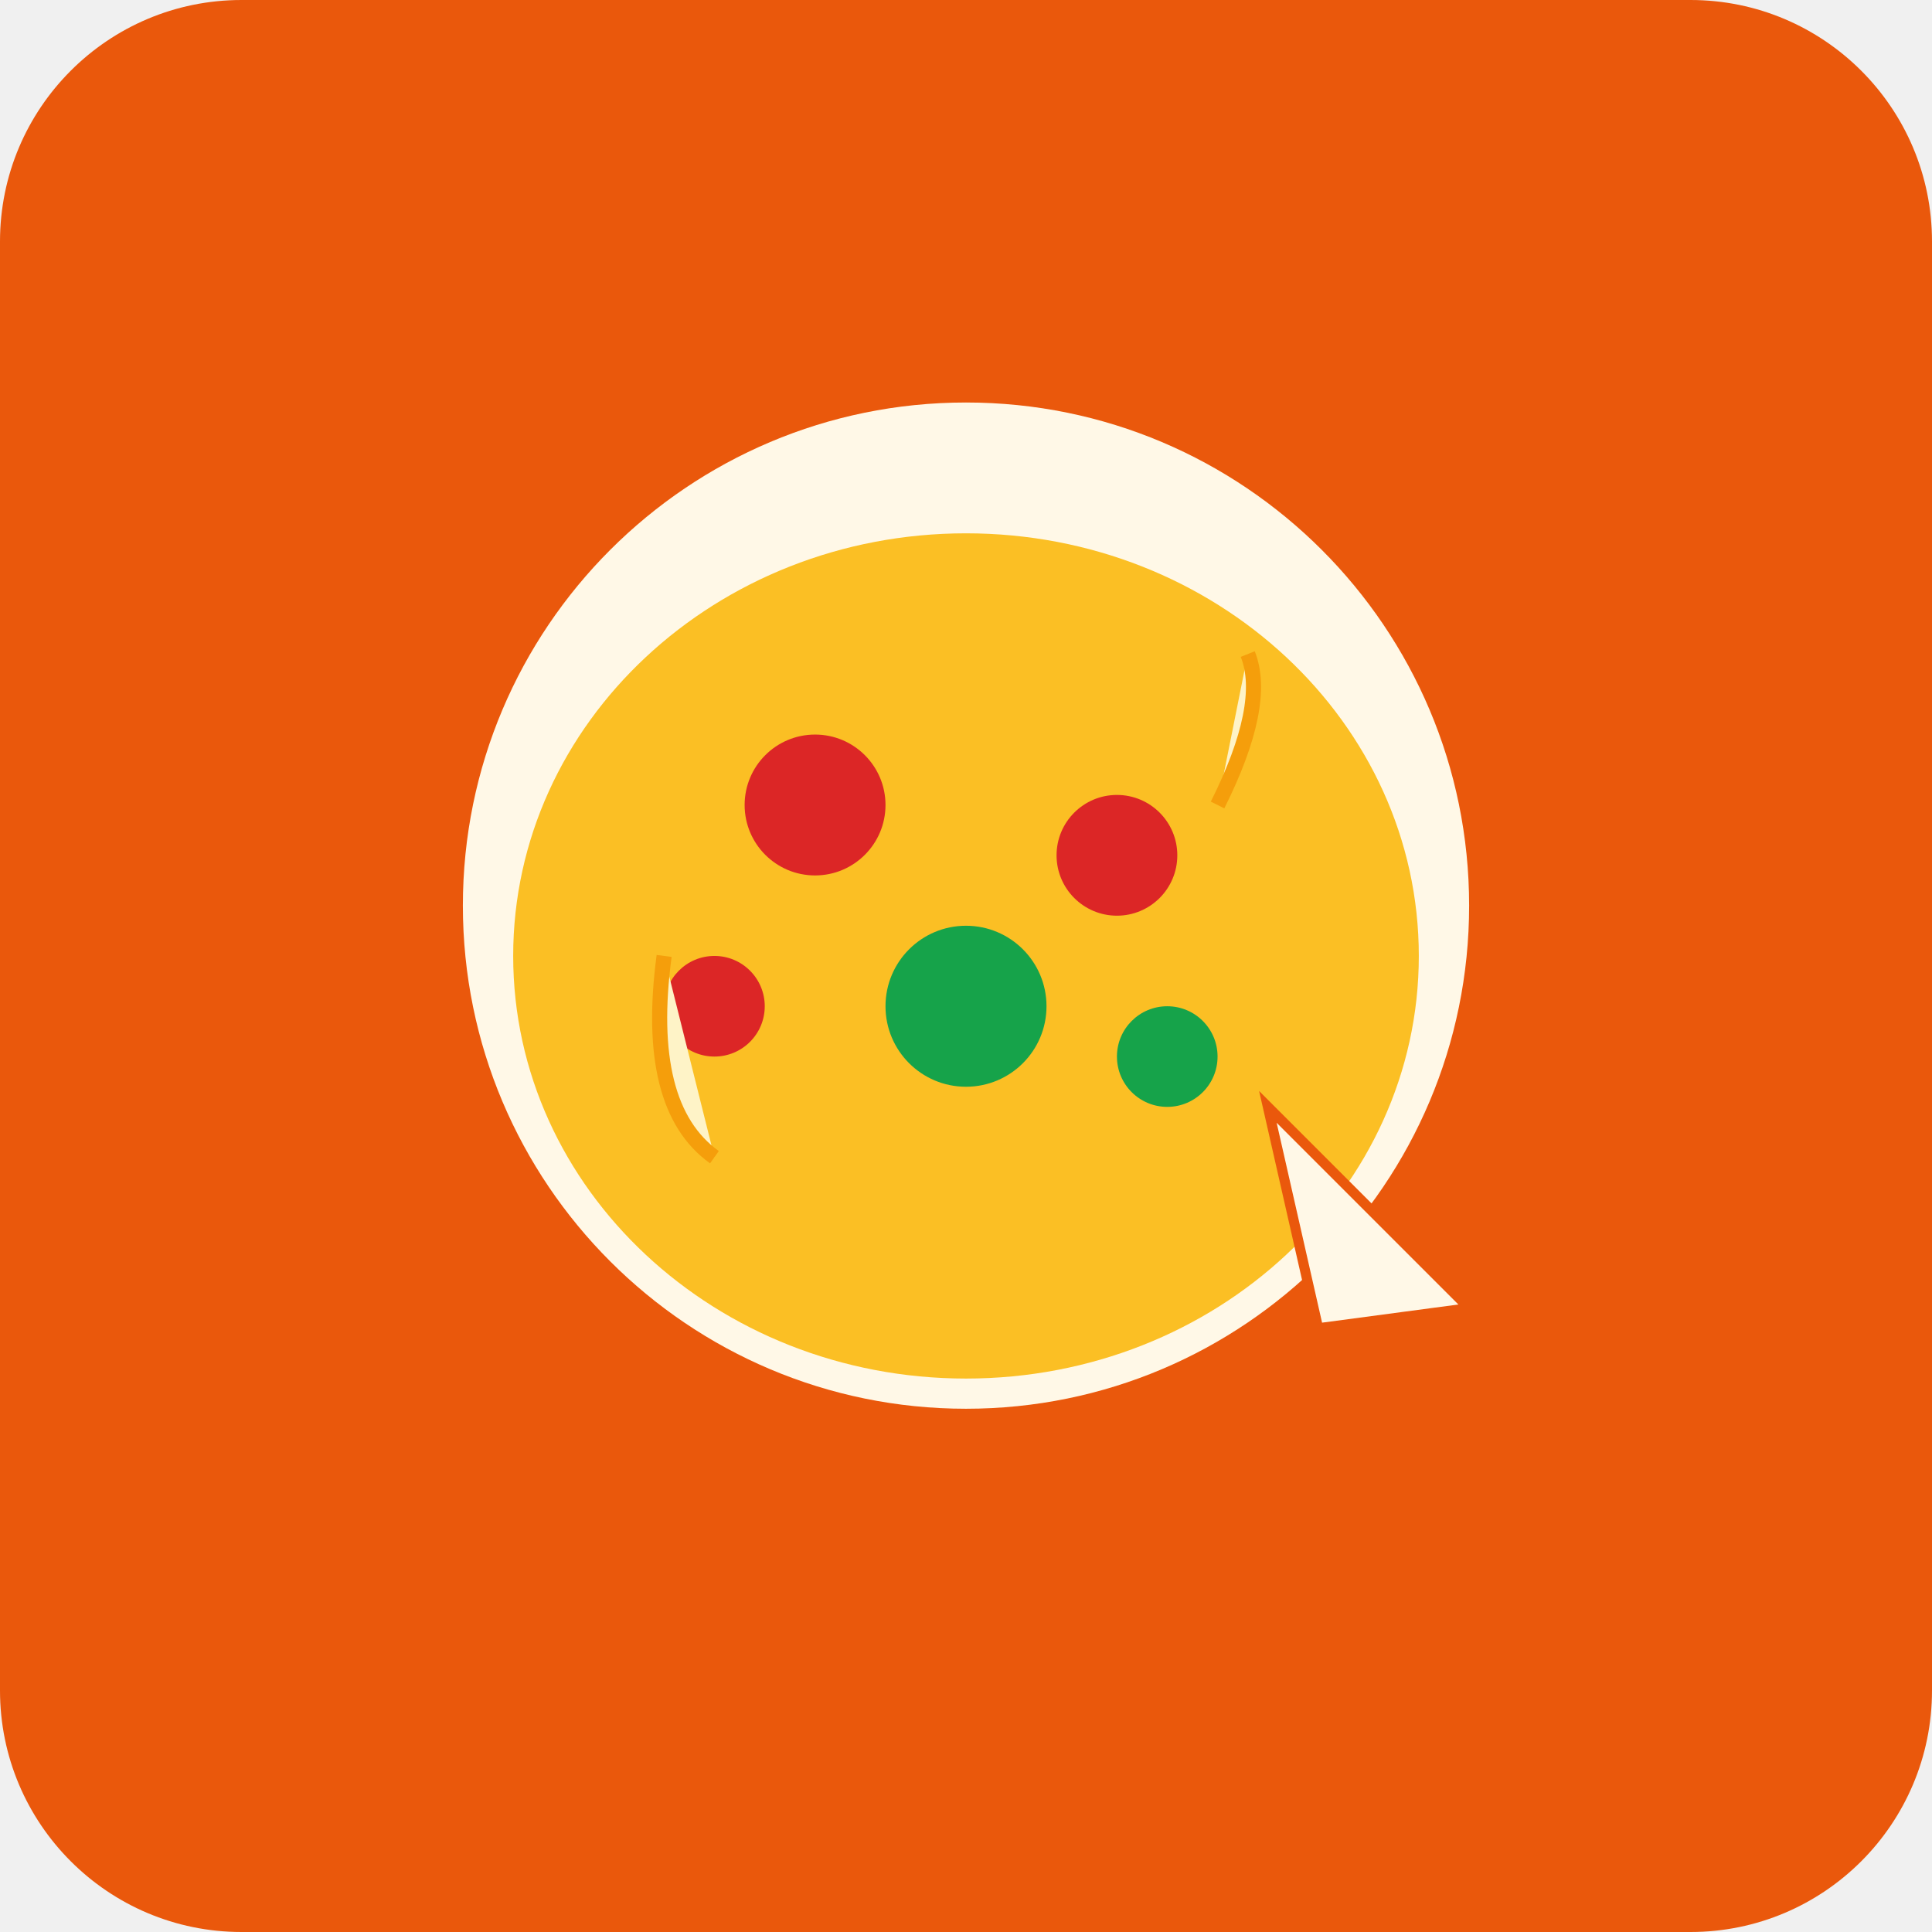
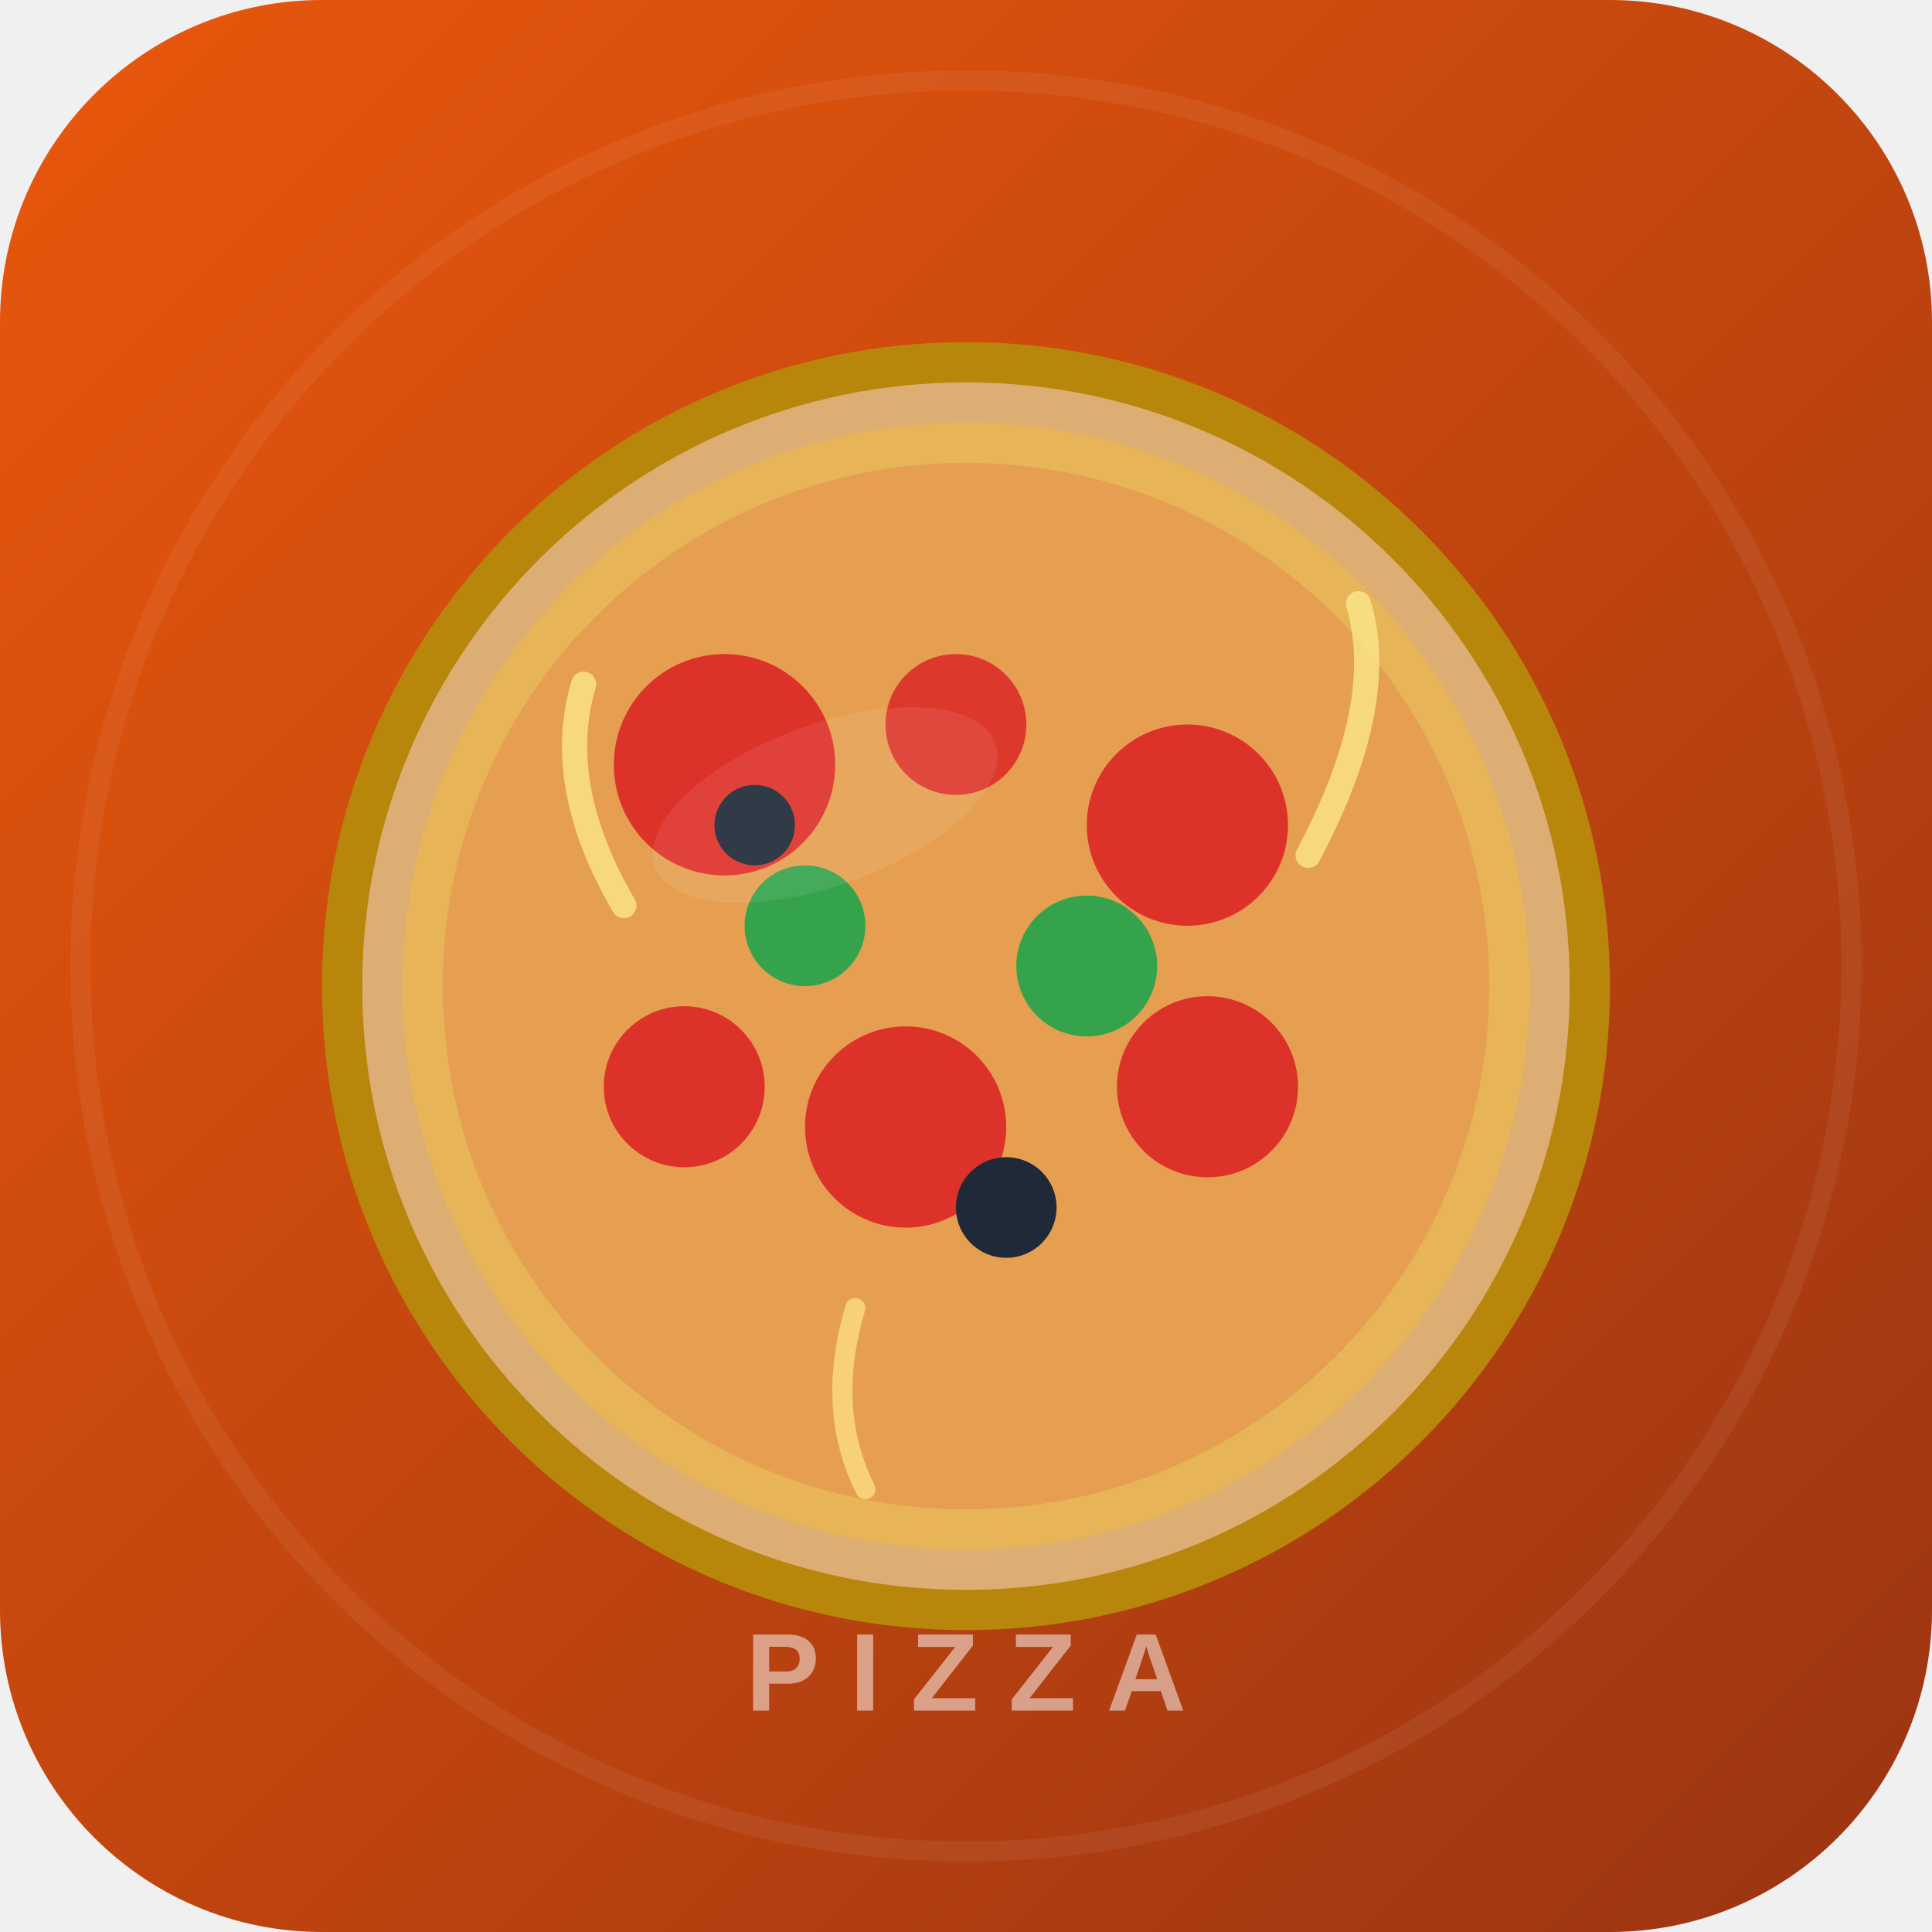
<svg xmlns="http://www.w3.org/2000/svg" viewBox="0 0 192 192" width="192" height="192">
-   <rect width="192" height="192" rx="24" fill="#ea580c" />
-   <g transform="translate(36, 20)">
-     <ellipse cx="60" cy="70" rx="50" ry="50" fill="#fff8e7" />
-     <ellipse cx="60" cy="75" rx="45" ry="42" fill="#fbbf24" />
-     <circle cx="45" cy="60" r="7" fill="#dc2626" />
-     <circle cx="75" cy="65" r="6" fill="#dc2626" />
-     <circle cx="60" cy="80" r="8" fill="#16a34a" />
-     <circle cx="35" cy="80" r="5" fill="#dc2626" />
-     <circle cx="80" cy="85" r="5" fill="#16a34a" />
-     <path d="M30 75 Q28 90 35 95" fill="#fef3c7" stroke="#f59e0b" stroke-width="1.5" />
-     <path d="M85 60 Q90 50 88 45" fill="#fef3c7" stroke="#f59e0b" stroke-width="1.5" />
-     <path d="M90 90 L110 110 L95 112 Z" fill="#fff8e7" stroke="#ea580c" stroke-width="1" />
-   </g>
+   <defs>
+     <linearGradient id="g192" x1="0%" y1="0%" x2="100%" y2="100%">
+       <stop offset="0%" stop-color="#ea580c" />
+       <stop offset="100%" stop-color="#9a3412" />
+     </linearGradient>
+     <linearGradient id="gold192" x1="0%" y1="0%" x2="100%" y2="100%">
+       <stop offset="0%" stop-color="#fbbf24" />
+       <stop offset="100%" stop-color="#d97706" />
+     </linearGradient>
+   </defs>
+   <rect width="192" height="192" rx="32" fill="url(#g192)" />
+   <circle cx="96" cy="96" r="88" fill="none" stroke="rgba(255,255,255,0.06)" stroke-width="2" />
+   <circle cx="96" cy="98" r="62" fill="#dcae73" stroke="#b8860b" stroke-width="4" />
+   <circle cx="96" cy="98" r="56" fill="#fbbf24" opacity="0.35" />
+   <circle cx="96" cy="98" r="52" fill="#dc2626" opacity="0.15" />
+   <circle cx="72" cy="76" r="11" fill="#dc2626" opacity="0.9" />
+   <circle cx="118" cy="82" r="10" fill="#dc2626" opacity="0.9" />
+   <circle cx="90" cy="112" r="10" fill="#dc2626" opacity="0.9" />
+   <circle cx="68" cy="108" r="8" fill="#dc2626" opacity="0.9" />
+   <circle cx="120" cy="108" r="9" fill="#dc2626" opacity="0.9" />
+   <circle cx="95" cy="72" r="7" fill="#dc2626" opacity="0.85" />
+   <circle cx="108" cy="96" r="7" fill="#16a34a" opacity="0.85" />
+   <circle cx="80" cy="92" r="6" fill="#16a34a" opacity="0.85" />
+   <circle cx="100" cy="120" r="5" fill="#1f2937" />
+   <circle cx="75" cy="82" r="4" fill="#1f2937" />
+   <path d="M62 90 Q55 78 58 68" fill="none" stroke="#fde68a" stroke-width="2.5" stroke-linecap="round" opacity="0.8" />
+   <path d="M130 85 Q138 70 135 60" fill="none" stroke="#fde68a" stroke-width="2.5" stroke-linecap="round" opacity="0.8" />
+   <path d="M85 130 Q82 140 86 148" fill="none" stroke="#fde68a" stroke-width="2" stroke-linecap="round" opacity="0.7" />
+   <ellipse cx="82" cy="80" rx="18" ry="8" fill="white" opacity="0.08" transform="rotate(-20 82 80)" />
+   <text x="96" y="170" text-anchor="middle" font-family="Arial,sans-serif" font-weight="700" font-size="11" fill="rgba(255,255,255,0.5)" letter-spacing="3">PIZZA</text>
</svg>
